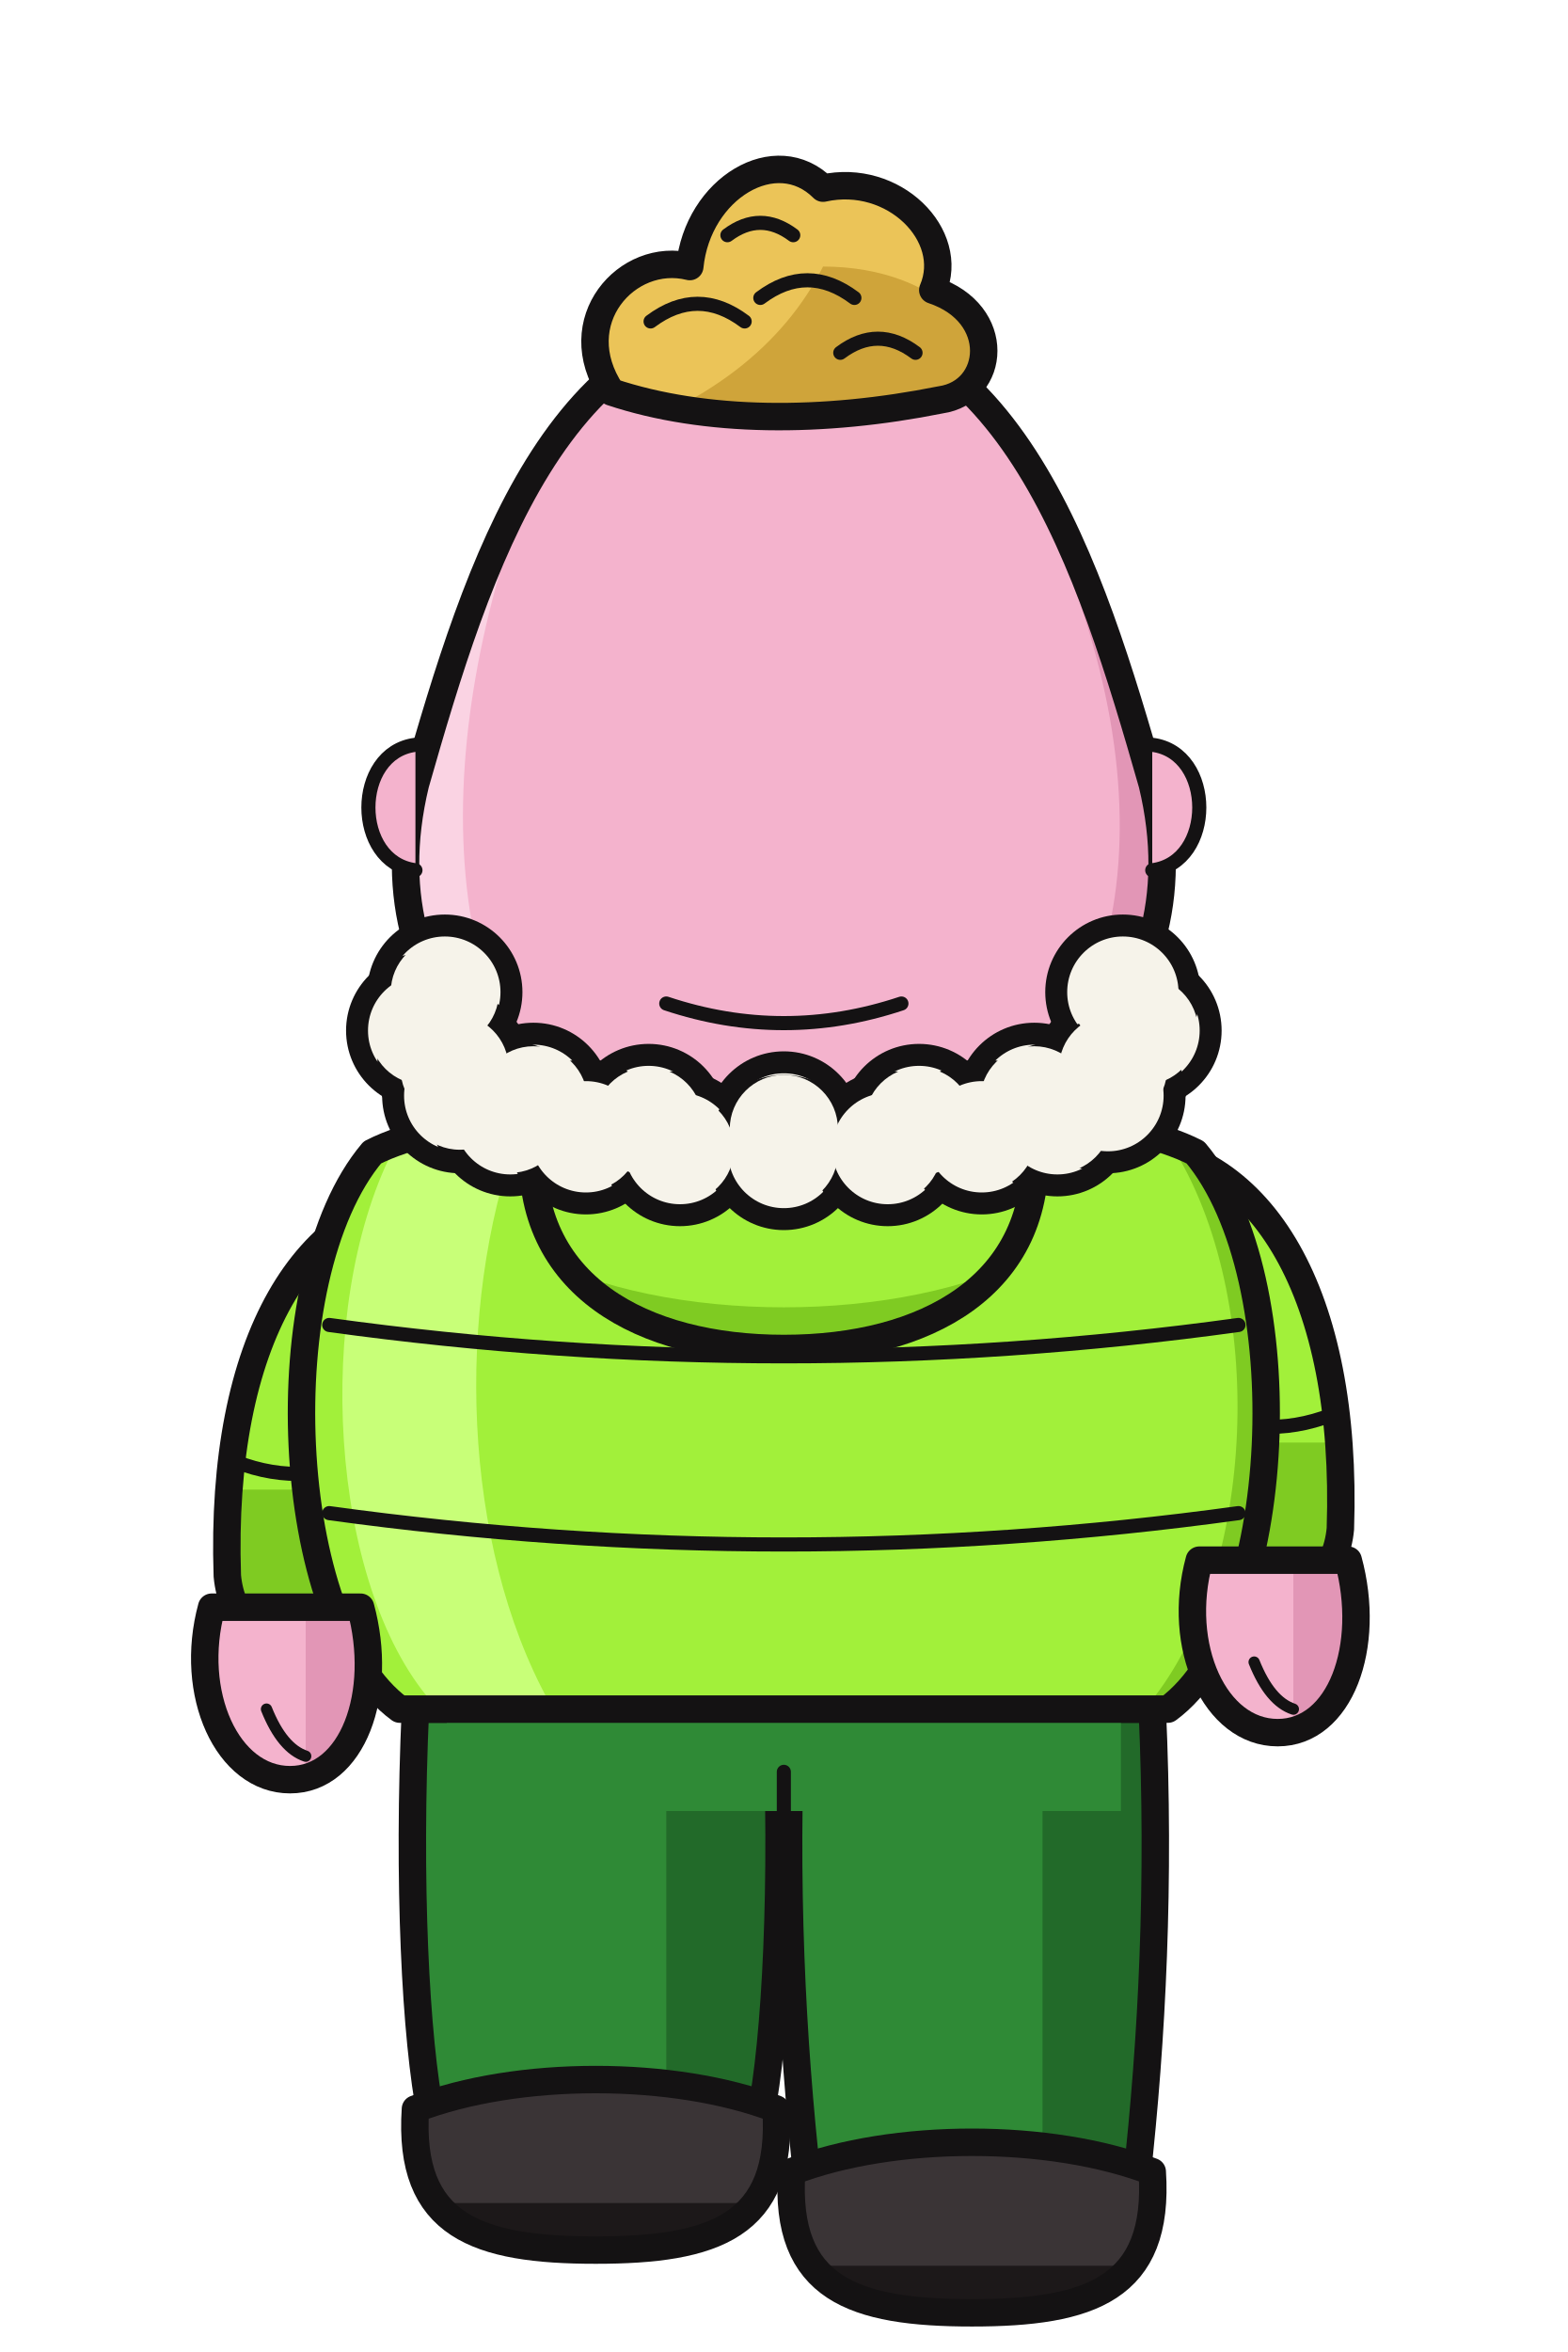
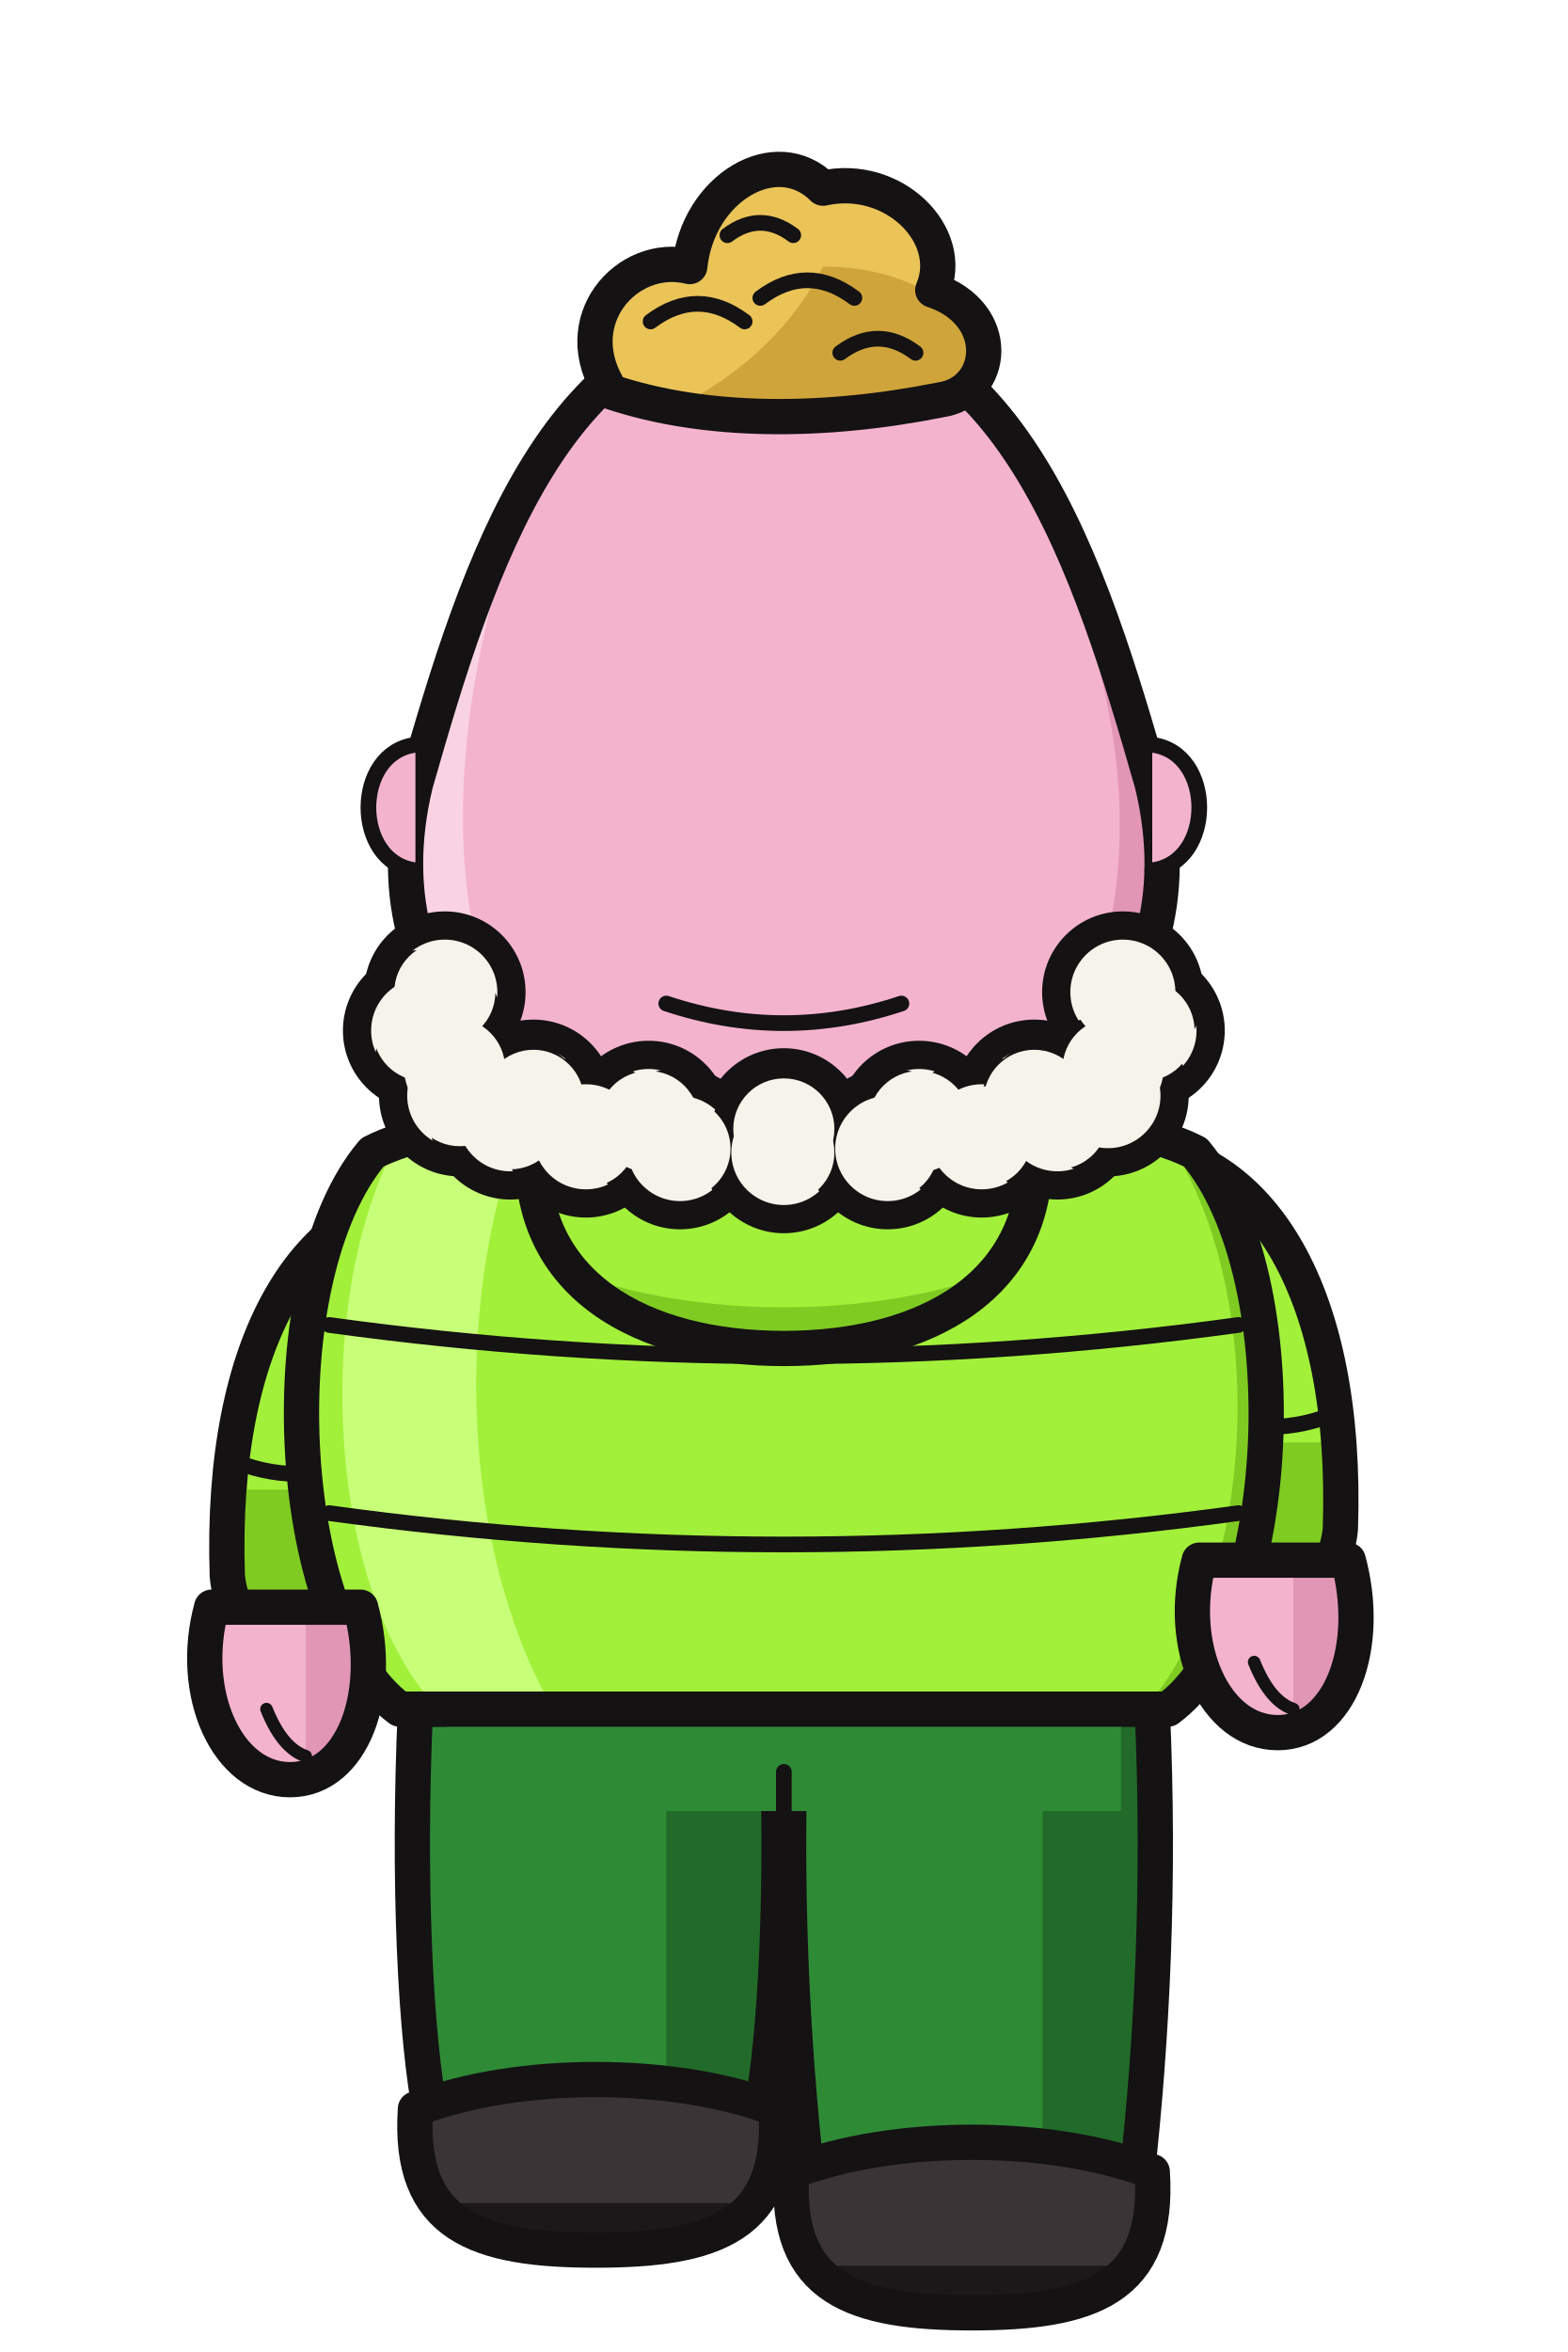
<svg xmlns="http://www.w3.org/2000/svg" width="800" height="1200" viewBox="0 0 400 600">
  <defs>
    <clipPath id="c1">
      <path d="M106,436 L198,436 C200,480 198,520 194,540.0 L110,540.0 C106,520 104,480 106,436 Z" />
    </clipPath>
    <clipPath id="c2">
      <path d="M106,538.0 C104,568.0 122,574.0 152,574.0 C182,574.0 200,568.0 198,538.0 C172,528.0 132,528.0 106,538.0 Z" />
    </clipPath>
    <clipPath id="c3">
      <path d="M202,436 L294,436 C296,480 294,520 290,556.0 L206,556.0 C202,520 200,480 202,436 Z" />
    </clipPath>
    <clipPath id="c4">
      <path d="M202,554.0 C200,584.0 218,590.0 248,590.0 C278,590.0 296,584.0 294,554.0 C268,544.0 228,544.0 202,554.0 Z" />
    </clipPath>
    <clipPath id="c5">
      <path d="M112,304 C78,306 56,342 58,402 C60,424 88,430 96,414 C100,376 106,342 118,318 Z" />
    </clipPath>
    <clipPath id="c6">
      <path d="M 288.0,304.0 C 322.0,306.0 344.0,342.0 342.0,402.0 C 340.0,424.0 312.0,430.0 304.0,414.0 C 300.0,376.0 294.0,342.0 282.0,318.0 Z" />
    </clipPath>
    <clipPath id="c7">
      <path d="M95,300 C68,332 72,420 102,442 L298,442 C328,420 332,332 305,300 C270,282 130,282 95,300 Z" />
    </clipPath>
    <clipPath id="c8">
      <path d="M136,298 C134,268 266,268 264,298 C266,334 236,350 200,350 C164,350 134,334 136,298 Z" />
    </clipPath>
    <clipPath id="c9">
      <path d="M200,86 C258,86 278,150 294,206 C308,264 262,302 200,302 C138,302 92,264 106,206 C122,150 142,86 200,86 Z" />
    </clipPath>
    <clipPath id="c10">
      <path d="M156.0,106 C144.0,88 160.0,70 176.0,74 C178.0,54 198.0,42 210.0,54 C228.0,50 244.0,66 238.0,80 C256.0,86 254.0,106 240.0,108 C210.0,114 180.0,114 156.0,106 Z" />
    </clipPath>
    <clipPath id="c11">
      <path d="M54,416.0 C48,438.0 58,460.0 74,460.0 C90,460.0 98,438.0 92,416.0 Z" />
    </clipPath>
    <clipPath id="c12">
      <path d="M306,404.0 C300,426.0 310,448.0 326,448.0 C342,448.0 350,426.0 344,404.0 Z" />
    </clipPath>
  </defs>
  <path d="M106,436 L198,436 C200,480 198,520 194,540.0 L110,540.0 C106,520 104,480 106,436 Z" fill="#2F8A36" />
  <g clip-path="url(#c1)">
    <path d="M170,430 L212,430 L212,550.0 L170,550.0 Z" fill="#226A29" />
  </g>
-   <path d="M106,436 L198,436 C200,480 198,520 194,540.0 L110,540.0 C106,520 104,480 106,436 Z" fill="none" stroke="#141213" stroke-width="7.0" stroke-linejoin="round" stroke-linecap="round" />
+   <path d="M106,436 L198,436 C200,480 198,520 194,540.0 L110,540.0 C106,520 104,480 106,436 Z" fill="none" stroke="#141213" stroke-width="9.0" stroke-linejoin="round" stroke-linecap="round" />
  <path d="M106,538.0 C104,568.0 122,574.0 152,574.0 C182,574.0 200,568.0 198,538.0 C172,528.0 132,528.0 106,538.0 Z" fill="#3A3436" />
  <g clip-path="url(#c2)">
    <path d="M92,562.0 L212,562.0 L212,582.0 L92,582.0 Z" fill="#1C1819" />
  </g>
-   <path d="M106,538.0 C104,568.0 122,574.0 152,574.0 C182,574.0 200,568.0 198,538.0 C172,528.0 132,528.0 106,538.0 Z" fill="none" stroke="#141213" stroke-width="7.0" stroke-linejoin="round" stroke-linecap="round" />
+   <path d="M106,538.0 C104,568.0 122,574.0 152,574.0 C182,574.0 200,568.0 198,538.0 C172,528.0 132,528.0 106,538.0 Z" fill="none" stroke="#141213" stroke-width="9.0" stroke-linejoin="round" stroke-linecap="round" />
  <path d="M202,436 L294,436 C296,480 294,520 290,556.0 L206,556.0 C202,520 200,480 202,436 Z" fill="#2F8A36" />
  <g clip-path="url(#c3)">
    <path d="M266,430 L308,430 L308,566.0 L266,566.0 Z" fill="#226A29" />
  </g>
-   <path d="M202,436 L294,436 C296,480 294,520 290,556.0 L206,556.0 C202,520 200,480 202,436 Z" fill="none" stroke="#141213" stroke-width="7.0" stroke-linejoin="round" stroke-linecap="round" />
+   <path d="M202,436 L294,436 C296,480 294,520 290,556.0 L206,556.0 C202,520 200,480 202,436 Z" fill="none" stroke="#141213" stroke-width="9.0" stroke-linejoin="round" stroke-linecap="round" />
  <path d="M202,554.0 C200,584.0 218,590.0 248,590.0 C278,590.0 296,584.0 294,554.0 C268,544.0 228,544.0 202,554.0 Z" fill="#3A3436" />
  <g clip-path="url(#c4)">
    <path d="M188,578.0 L308,578.0 L308,598.0 L188,598.0 Z" fill="#1C1819" />
  </g>
-   <path d="M202,554.0 C200,584.0 218,590.0 248,590.0 C278,590.0 296,584.0 294,554.0 C268,544.0 228,544.0 202,554.0 Z" fill="none" stroke="#141213" stroke-width="7.0" stroke-linejoin="round" stroke-linecap="round" />
+   <path d="M202,554.0 C200,584.0 218,590.0 248,590.0 C278,590.0 296,584.0 294,554.0 C268,544.0 228,544.0 202,554.0 Z" fill="none" stroke="#141213" stroke-width="9.0" stroke-linejoin="round" stroke-linecap="round" />
  <path d="M114,436 L286,436 L286,462 L114,462 Z" fill="#2F8A36" />
-   <path d="M200,452 L200,490" fill="none" stroke="#141213" stroke-width="3.6" stroke-linejoin="round" stroke-linecap="round" />
+   <path d="M200,452 L200,490" fill="none" stroke="#141213" stroke-width="4.0" stroke-linejoin="round" stroke-linecap="round" />
  <g transform="translate(0,-6.0)">
    <g transform="translate(0,6.0)">
      <path d="M112,304 C78,306 56,342 58,402 C60,424 88,430 96,414 C100,376 106,342 118,318 Z" fill="#A2F03A" />
      <g clip-path="url(#c5)">
        <path d="M0,380 L400,380 L400,440 L0,440 Z" fill="#7FCB22" />
      </g>
-       <path d="M112,304 C78,306 56,342 58,402 C60,424 88,430 96,414 C100,376 106,342 118,318 Z" fill="none" stroke="#141213" stroke-width="7.0" stroke-linejoin="round" stroke-linecap="round" />
-       <path d="M58,372 Q76,380 94,372" fill="none" stroke="#141213" stroke-width="3.6" stroke-linejoin="round" stroke-linecap="round" />
+       <path d="M112,304 C78,306 56,342 58,402 C60,424 88,430 96,414 C100,376 106,342 118,318 Z" fill="none" stroke="#141213" stroke-width="9.0" stroke-linejoin="round" stroke-linecap="round" />
+       <path d="M58,372 Q76,380 94,372" fill="none" stroke="#141213" stroke-width="4.0" stroke-linejoin="round" stroke-linecap="round" />
    </g>
    <g transform="translate(0,-6.0)">
      <path d="M 288.0,304.0 C 322.0,306.0 344.0,342.0 342.0,402.0 C 340.0,424.0 312.0,430.0 304.0,414.0 C 300.0,376.0 294.0,342.0 282.0,318.0 Z" fill="#A2F03A" />
      <g clip-path="url(#c6)">
        <path d="M0,380 L400,380 L400,440 L0,440 Z" fill="#7FCB22" />
      </g>
-       <path d="M 288.0,304.0 C 322.0,306.0 344.0,342.0 342.0,402.0 C 340.0,424.0 312.0,430.0 304.0,414.0 C 300.0,376.0 294.0,342.0 282.0,318.0 Z" fill="none" stroke="#141213" stroke-width="7.0" stroke-linejoin="round" stroke-linecap="round" />
-       <path d="M306,372 Q324,380 342,372" fill="none" stroke="#141213" stroke-width="3.6" stroke-linejoin="round" stroke-linecap="round" />
+       <path d="M 288.0,304.0 C 322.0,306.0 344.0,342.0 342.0,402.0 C 340.0,424.0 312.0,430.0 304.0,414.0 C 300.0,376.0 294.0,342.0 282.0,318.0 Z" fill="none" stroke="#141213" stroke-width="9.0" stroke-linejoin="round" stroke-linecap="round" />
+       <path d="M306,372 Q324,380 342,372" fill="none" stroke="#141213" stroke-width="4.0" stroke-linejoin="round" stroke-linecap="round" />
    </g>
    <path d="M95,300 C68,332 72,420 102,442 L298,442 C328,420 332,332 305,300 C270,282 130,282 95,300 Z" fill="#A2F03A" />
    <g clip-path="url(#c7)">
      <path d="M300,300 C324,340 320,410 292,442 L330,442 L330,290 Z" fill="#7FCB22" />
    </g>
    <g clip-path="url(#c7)">
      <path d="M100,300 C80,340 84,410 110,440 L140,440 C118,400 116,340 132,296 Z" fill="#C8FF78" />
    </g>
-     <path d="M95,300 C68,332 72,420 102,442 L298,442 C328,420 332,332 305,300 C270,282 130,282 95,300 Z" fill="none" stroke="#141213" stroke-width="7.0" stroke-linejoin="round" stroke-linecap="round" />
-     <path d="M84,344 Q200,360 316,344" fill="none" stroke="#141213" stroke-width="3.6" stroke-linejoin="round" stroke-linecap="round" />
-     <path d="M84,392 Q200,408 316,392" fill="none" stroke="#141213" stroke-width="3.6" stroke-linejoin="round" stroke-linecap="round" />
+     <path d="M95,300 C68,332 72,420 102,442 L298,442 C328,420 332,332 305,300 C270,282 130,282 95,300 Z" fill="none" stroke="#141213" stroke-width="9.0" stroke-linejoin="round" stroke-linecap="round" />
+     <path d="M84,344 Q200,360 316,344" fill="none" stroke="#141213" stroke-width="4.0" stroke-linejoin="round" stroke-linecap="round" />
+     <path d="M84,392 Q200,408 316,392" fill="none" stroke="#141213" stroke-width="4.0" stroke-linejoin="round" stroke-linecap="round" />
    <path d="M136,298 C134,268 266,268 264,298 C266,334 236,350 200,350 C164,350 134,334 136,298 Z" fill="#A2F03A" />
    <g clip-path="url(#c8)">
      <path d="M136,326 C170,344 230,344 264,326 L264,360 L136,360 Z" fill="#7FCB22" />
    </g>
-     <path d="M136,298 C134,268 266,268 264,298 C266,334 236,350 200,350 C164,350 134,334 136,298 Z" fill="none" stroke="#141213" stroke-width="7.0" stroke-linejoin="round" stroke-linecap="round" />
-     <path d="M158,300 Q200,326 242,300" fill="none" stroke="#141213" stroke-width="3.6" stroke-linejoin="round" stroke-linecap="round" />
+     <path d="M136,298 C134,268 266,268 264,298 C266,334 236,350 200,350 C164,350 134,334 136,298 Z" fill="none" stroke="#141213" stroke-width="9.0" stroke-linejoin="round" stroke-linecap="round" />
+     <path d="M158,300 Q200,326 242,300" fill="none" stroke="#141213" stroke-width="4.0" stroke-linejoin="round" stroke-linecap="round" />
    <path d="M200,86 C258,86 278,150 294,206 C308,264 262,302 200,302 C138,302 92,264 106,206 C122,150 142,86 200,86 Z" fill="#F4B3CD" />
    <g clip-path="url(#c9)">
      <path d="M266,136 C300,210 290,276 236,306 L312,306 L312,120 Z" fill="#E296B6" />
    </g>
    <g clip-path="url(#c9)">
      <path d="M146,104 C114,170 104,250 146,296 L96,306 L90,96 Z" fill="#FAD3E3" />
    </g>
-     <path d="M200,86 C258,86 278,150 294,206 C308,264 262,302 200,302 C138,302 92,264 106,206 C122,150 142,86 200,86 Z" fill="none" stroke="#141213" stroke-width="7.0" stroke-linejoin="round" stroke-linecap="round" />
-     <path d="M170,262 Q200,272 230,262" fill="none" stroke="#141213" stroke-width="3.6" stroke-linejoin="round" stroke-linecap="round" />
-     <path d="M106,196 C90,198 90,226 106,228" fill="#F4B3CD" stroke="#141213" stroke-width="3.6" stroke-linejoin="round" stroke-linecap="round" />
-     <path d="M294,196 C310,198 310,226 294,228" fill="#F4B3CD" stroke="#141213" stroke-width="3.6" stroke-linejoin="round" stroke-linecap="round" />
-     <ellipse cx="113.5" cy="259.1" rx="17.0" ry="17.0" fill="#F6F3EA" stroke="#141213" stroke-width="5.6" />
-     <ellipse cx="108.1" cy="268.9" rx="17.0" ry="17.0" fill="#F6F3EA" stroke="#141213" stroke-width="5.6" />
-     <ellipse cx="116.0" cy="278.6" rx="17.0" ry="17.0" fill="#F6F3EA" stroke="#141213" stroke-width="5.6" />
-     <ellipse cx="136.1" cy="286.7" rx="17.0" ry="17.0" fill="#F6F3EA" stroke="#141213" stroke-width="5.6" />
-     <ellipse cx="165.5" cy="292.1" rx="17.0" ry="17.0" fill="#F6F3EA" stroke="#141213" stroke-width="5.6" />
-     <ellipse cx="200.0" cy="294.0" rx="17.0" ry="17.0" fill="#F6F3EA" stroke="#141213" stroke-width="5.6" />
-     <ellipse cx="234.5" cy="292.1" rx="17.0" ry="17.0" fill="#F6F3EA" stroke="#141213" stroke-width="5.6" />
-     <ellipse cx="263.9" cy="286.7" rx="17.0" ry="17.0" fill="#F6F3EA" stroke="#141213" stroke-width="5.6" />
-     <ellipse cx="284.0" cy="278.6" rx="17.0" ry="17.0" fill="#F6F3EA" stroke="#141213" stroke-width="5.6" />
-     <ellipse cx="291.9" cy="268.9" rx="17.0" ry="17.0" fill="#F6F3EA" stroke="#141213" stroke-width="5.6" />
-     <ellipse cx="286.5" cy="259.1" rx="17.0" ry="17.0" fill="#F6F3EA" stroke="#141213" stroke-width="5.6" />
-     <ellipse cx="117.3" cy="285.5" rx="17.0" ry="17.0" fill="#F6F3EA" stroke="#141213" stroke-width="5.6" />
-     <ellipse cx="130.2" cy="291.4" rx="17.0" ry="17.0" fill="#F6F3EA" stroke="#141213" stroke-width="5.6" />
-     <ellipse cx="149.5" cy="296.0" rx="17.0" ry="17.0" fill="#F6F3EA" stroke="#141213" stroke-width="5.6" />
-     <ellipse cx="173.5" cy="299.0" rx="17.0" ry="17.0" fill="#F6F3EA" stroke="#141213" stroke-width="5.6" />
-     <ellipse cx="200.0" cy="300.0" rx="17.0" ry="17.0" fill="#F6F3EA" stroke="#141213" stroke-width="5.6" />
-     <ellipse cx="226.5" cy="299.0" rx="17.0" ry="17.0" fill="#F6F3EA" stroke="#141213" stroke-width="5.6" />
-     <ellipse cx="250.5" cy="296.0" rx="17.0" ry="17.0" fill="#F6F3EA" stroke="#141213" stroke-width="5.6" />
-     <ellipse cx="269.8" cy="291.4" rx="17.0" ry="17.0" fill="#F6F3EA" stroke="#141213" stroke-width="5.6" />
-     <ellipse cx="282.7" cy="285.5" rx="17.0" ry="17.0" fill="#F6F3EA" stroke="#141213" stroke-width="5.6" />
-     <ellipse cx="113.5" cy="259.1" rx="13.8" ry="13.8" fill="#F6F3EA" />
-     <ellipse cx="108.1" cy="268.9" rx="13.8" ry="13.8" fill="#F6F3EA" />
-     <ellipse cx="116.0" cy="278.6" rx="13.8" ry="13.8" fill="#F6F3EA" />
-     <ellipse cx="136.1" cy="286.7" rx="13.8" ry="13.8" fill="#F6F3EA" />
-     <ellipse cx="165.5" cy="292.1" rx="13.8" ry="13.8" fill="#F6F3EA" />
-     <ellipse cx="200.0" cy="294.0" rx="13.8" ry="13.8" fill="#F6F3EA" />
-     <ellipse cx="234.5" cy="292.1" rx="13.8" ry="13.8" fill="#F6F3EA" />
-     <ellipse cx="263.9" cy="286.7" rx="13.8" ry="13.8" fill="#F6F3EA" />
-     <ellipse cx="284.0" cy="278.6" rx="13.8" ry="13.8" fill="#F6F3EA" />
-     <ellipse cx="291.9" cy="268.9" rx="13.8" ry="13.8" fill="#F6F3EA" />
-     <ellipse cx="286.5" cy="259.1" rx="13.8" ry="13.8" fill="#F6F3EA" />
-     <ellipse cx="117.3" cy="285.5" rx="13.8" ry="13.8" fill="#F6F3EA" />
-     <ellipse cx="130.2" cy="291.4" rx="13.8" ry="13.8" fill="#F6F3EA" />
-     <ellipse cx="149.5" cy="296.0" rx="13.8" ry="13.8" fill="#F6F3EA" />
-     <ellipse cx="173.5" cy="299.0" rx="13.8" ry="13.8" fill="#F6F3EA" />
-     <ellipse cx="200.0" cy="300.0" rx="13.8" ry="13.8" fill="#F6F3EA" />
-     <ellipse cx="226.5" cy="299.0" rx="13.8" ry="13.8" fill="#F6F3EA" />
-     <ellipse cx="250.5" cy="296.0" rx="13.8" ry="13.8" fill="#F6F3EA" />
-     <ellipse cx="269.8" cy="291.4" rx="13.8" ry="13.8" fill="#F6F3EA" />
-     <ellipse cx="282.7" cy="285.5" rx="13.8" ry="13.8" fill="#F6F3EA" />
+     <path d="M200,86 C258,86 278,150 294,206 C308,264 262,302 200,302 C138,302 92,264 106,206 C122,150 142,86 200,86 Z" fill="none" stroke="#141213" stroke-width="9.0" stroke-linejoin="round" stroke-linecap="round" />
+     <path d="M170,262 Q200,272 230,262" fill="none" stroke="#141213" stroke-width="4.0" stroke-linejoin="round" stroke-linecap="round" />
+     <path d="M106,196 C90,198 90,226 106,228" fill="#F4B3CD" stroke="#141213" stroke-width="4.0" stroke-linejoin="round" stroke-linecap="round" />
+     <path d="M294,196 C310,198 310,226 294,228" fill="#F4B3CD" stroke="#141213" stroke-width="4.0" stroke-linejoin="round" stroke-linecap="round" />
+     <ellipse cx="113.5" cy="259.1" rx="17.0" ry="17.0" fill="#F6F3EA" stroke="#141213" stroke-width="7.2" />
+     <ellipse cx="108.1" cy="268.9" rx="17.0" ry="17.0" fill="#F6F3EA" stroke="#141213" stroke-width="7.2" />
+     <ellipse cx="116.0" cy="278.6" rx="17.0" ry="17.0" fill="#F6F3EA" stroke="#141213" stroke-width="7.2" />
+     <ellipse cx="136.1" cy="286.7" rx="17.0" ry="17.0" fill="#F6F3EA" stroke="#141213" stroke-width="7.2" />
+     <ellipse cx="165.5" cy="292.1" rx="17.0" ry="17.0" fill="#F6F3EA" stroke="#141213" stroke-width="7.2" />
+     <ellipse cx="200.0" cy="294.0" rx="17.0" ry="17.0" fill="#F6F3EA" stroke="#141213" stroke-width="7.2" />
+     <ellipse cx="234.5" cy="292.1" rx="17.0" ry="17.0" fill="#F6F3EA" stroke="#141213" stroke-width="7.2" />
+     <ellipse cx="263.9" cy="286.7" rx="17.0" ry="17.0" fill="#F6F3EA" stroke="#141213" stroke-width="7.2" />
+     <ellipse cx="284.0" cy="278.6" rx="17.0" ry="17.0" fill="#F6F3EA" stroke="#141213" stroke-width="7.2" />
+     <ellipse cx="291.9" cy="268.9" rx="17.0" ry="17.0" fill="#F6F3EA" stroke="#141213" stroke-width="7.2" />
+     <ellipse cx="286.5" cy="259.1" rx="17.0" ry="17.0" fill="#F6F3EA" stroke="#141213" stroke-width="7.2" />
+     <ellipse cx="117.3" cy="285.5" rx="17.0" ry="17.0" fill="#F6F3EA" stroke="#141213" stroke-width="7.2" />
+     <ellipse cx="130.2" cy="291.4" rx="17.0" ry="17.0" fill="#F6F3EA" stroke="#141213" stroke-width="7.2" />
+     <ellipse cx="149.5" cy="296.0" rx="17.0" ry="17.0" fill="#F6F3EA" stroke="#141213" stroke-width="7.2" />
+     <ellipse cx="173.5" cy="299.0" rx="17.0" ry="17.0" fill="#F6F3EA" stroke="#141213" stroke-width="7.2" />
+     <ellipse cx="200.0" cy="300.0" rx="17.0" ry="17.0" fill="#F6F3EA" stroke="#141213" stroke-width="7.2" />
+     <ellipse cx="226.5" cy="299.0" rx="17.0" ry="17.0" fill="#F6F3EA" stroke="#141213" stroke-width="7.2" />
+     <ellipse cx="250.5" cy="296.0" rx="17.0" ry="17.0" fill="#F6F3EA" stroke="#141213" stroke-width="7.2" />
+     <ellipse cx="269.8" cy="291.4" rx="17.0" ry="17.0" fill="#F6F3EA" stroke="#141213" stroke-width="7.2" />
+     <ellipse cx="282.7" cy="285.5" rx="17.0" ry="17.0" fill="#F6F3EA" stroke="#141213" stroke-width="7.2" />
+     <ellipse cx="113.5" cy="259.1" rx="12.9" ry="12.9" fill="#F6F3EA" />
+     <ellipse cx="108.1" cy="268.9" rx="12.9" ry="12.9" fill="#F6F3EA" />
+     <ellipse cx="116.0" cy="278.6" rx="12.9" ry="12.9" fill="#F6F3EA" />
+     <ellipse cx="136.1" cy="286.7" rx="12.9" ry="12.9" fill="#F6F3EA" />
+     <ellipse cx="165.5" cy="292.1" rx="12.9" ry="12.9" fill="#F6F3EA" />
+     <ellipse cx="200.0" cy="294.0" rx="12.9" ry="12.9" fill="#F6F3EA" />
+     <ellipse cx="234.5" cy="292.1" rx="12.9" ry="12.9" fill="#F6F3EA" />
+     <ellipse cx="263.9" cy="286.7" rx="12.9" ry="12.9" fill="#F6F3EA" />
+     <ellipse cx="284.0" cy="278.6" rx="12.9" ry="12.9" fill="#F6F3EA" />
+     <ellipse cx="291.9" cy="268.9" rx="12.9" ry="12.9" fill="#F6F3EA" />
+     <ellipse cx="286.5" cy="259.1" rx="12.9" ry="12.9" fill="#F6F3EA" />
+     <ellipse cx="117.3" cy="285.5" rx="12.9" ry="12.9" fill="#F6F3EA" />
+     <ellipse cx="130.2" cy="291.4" rx="12.9" ry="12.9" fill="#F6F3EA" />
+     <ellipse cx="149.5" cy="296.0" rx="12.9" ry="12.9" fill="#F6F3EA" />
+     <ellipse cx="173.5" cy="299.0" rx="12.9" ry="12.9" fill="#F6F3EA" />
+     <ellipse cx="200.0" cy="300.0" rx="12.9" ry="12.9" fill="#F6F3EA" />
+     <ellipse cx="226.5" cy="299.0" rx="12.9" ry="12.9" fill="#F6F3EA" />
+     <ellipse cx="250.5" cy="296.0" rx="12.9" ry="12.9" fill="#F6F3EA" />
+     <ellipse cx="269.8" cy="291.4" rx="12.9" ry="12.9" fill="#F6F3EA" />
+     <ellipse cx="282.7" cy="285.5" rx="12.9" ry="12.9" fill="#F6F3EA" />
    <path d="M156.0,106 C144.0,88 160.0,70 176.0,74 C178.0,54 198.0,42 210.0,54 C228.0,50 244.0,66 238.0,80 C256.0,86 254.0,106 240.0,108 C210.0,114 180.0,114 156.0,106 Z" fill="#EBC458" />
    <g clip-path="url(#c10)">
      <path d="M210.0,74 C240.0,74 260.0,94 250.0,119 L150.0,119 C180.0,110 200,94 210.0,74 Z" fill="#CFA43A" />
    </g>
-     <path d="M156.0,106 C144.0,88 160.0,70 176.0,74 C178.0,54 198.0,42 210.0,54 C228.0,50 244.0,66 238.0,80 C256.0,86 254.0,106 240.0,108 C210.0,114 180.0,114 156.0,106 Z" fill="none" stroke="#141213" stroke-width="7.0" stroke-linejoin="round" stroke-linecap="round" />
-     <path d="M166.0,88.0 Q178.0,79.0 190.0,88.0" fill="none" stroke="#141213" stroke-width="3.6" stroke-linejoin="round" stroke-linecap="round" />
-     <path d="M194.0,82.0 Q206.0,73.0 218.0,82.0" fill="none" stroke="#141213" stroke-width="3.6" stroke-linejoin="round" stroke-linecap="round" />
-     <path d="M185.6,66.0 Q194.0,59.7 202.4,66.0" fill="none" stroke="#141213" stroke-width="3.6" stroke-linejoin="round" stroke-linecap="round" />
-     <path d="M214.4,96.0 Q224.0,88.8 233.6,96.0" fill="none" stroke="#141213" stroke-width="3.6" stroke-linejoin="round" stroke-linecap="round" />
+     <path d="M156.0,106 C144.0,88 160.0,70 176.0,74 C178.0,54 198.0,42 210.0,54 C228.0,50 244.0,66 238.0,80 C256.0,86 254.0,106 240.0,108 C210.0,114 180.0,114 156.0,106 Z" fill="none" stroke="#141213" stroke-width="9.0" stroke-linejoin="round" stroke-linecap="round" />
+     <path d="M166.0,88.0 Q178.0,79.0 190.0,88.0" fill="none" stroke="#141213" stroke-width="4.0" stroke-linejoin="round" stroke-linecap="round" />
+     <path d="M194.0,82.0 Q206.0,73.0 218.0,82.0" fill="none" stroke="#141213" stroke-width="4.0" stroke-linejoin="round" stroke-linecap="round" />
+     <path d="M185.6,66.0 Q194.0,59.7 202.4,66.0" fill="none" stroke="#141213" stroke-width="4.0" stroke-linejoin="round" stroke-linecap="round" />
+     <path d="M214.4,96.0 Q224.0,88.8 233.6,96.0" fill="none" stroke="#141213" stroke-width="4.0" stroke-linejoin="round" stroke-linecap="round" />
    <path d="M54,416.0 C48,438.0 58,460.0 74,460.0 C90,460.0 98,438.0 92,416.0 Z" fill="#F4B3CD" />
    <g clip-path="url(#c11)">
      <path d="M78,414.0 L104,414.0 L104,464.0 L78,464.0 Z" fill="#E296B6" />
    </g>
-     <path d="M54,416.0 C48,438.0 58,460.0 74,460.0 C90,460.0 98,438.0 92,416.0 Z" fill="none" stroke="#141213" stroke-width="7.0" stroke-linejoin="round" stroke-linecap="round" />
-     <path d="M68,442.0 Q72,452.0 78,454.0" fill="none" stroke="#141213" stroke-width="2.88" stroke-linejoin="round" stroke-linecap="round" />
+     <path d="M54,416.0 C48,438.0 58,460.0 74,460.0 C90,460.0 98,438.0 92,416.0 Z" fill="none" stroke="#141213" stroke-width="9.0" stroke-linejoin="round" stroke-linecap="round" />
+     <path d="M68,442.0 Q72,452.0 78,454.0" fill="none" stroke="#141213" stroke-width="3.2" stroke-linejoin="round" stroke-linecap="round" />
    <path d="M306,404.0 C300,426.0 310,448.0 326,448.0 C342,448.0 350,426.0 344,404.0 Z" fill="#F4B3CD" />
    <g clip-path="url(#c12)">
      <path d="M330,402.0 L356,402.0 L356,452.0 L330,452.0 Z" fill="#E296B6" />
    </g>
-     <path d="M306,404.0 C300,426.0 310,448.0 326,448.0 C342,448.0 350,426.0 344,404.0 Z" fill="none" stroke="#141213" stroke-width="7.0" stroke-linejoin="round" stroke-linecap="round" />
-     <path d="M320,430.0 Q324,440.0 330,442.0" fill="none" stroke="#141213" stroke-width="2.88" stroke-linejoin="round" stroke-linecap="round" />
+     <path d="M306,404.0 C300,426.0 310,448.0 326,448.0 C342,448.0 350,426.0 344,404.0 Z" fill="none" stroke="#141213" stroke-width="9.0" stroke-linejoin="round" stroke-linecap="round" />
+     <path d="M320,430.0 Q324,440.0 330,442.0" fill="none" stroke="#141213" stroke-width="3.2" stroke-linejoin="round" stroke-linecap="round" />
  </g>
</svg>
